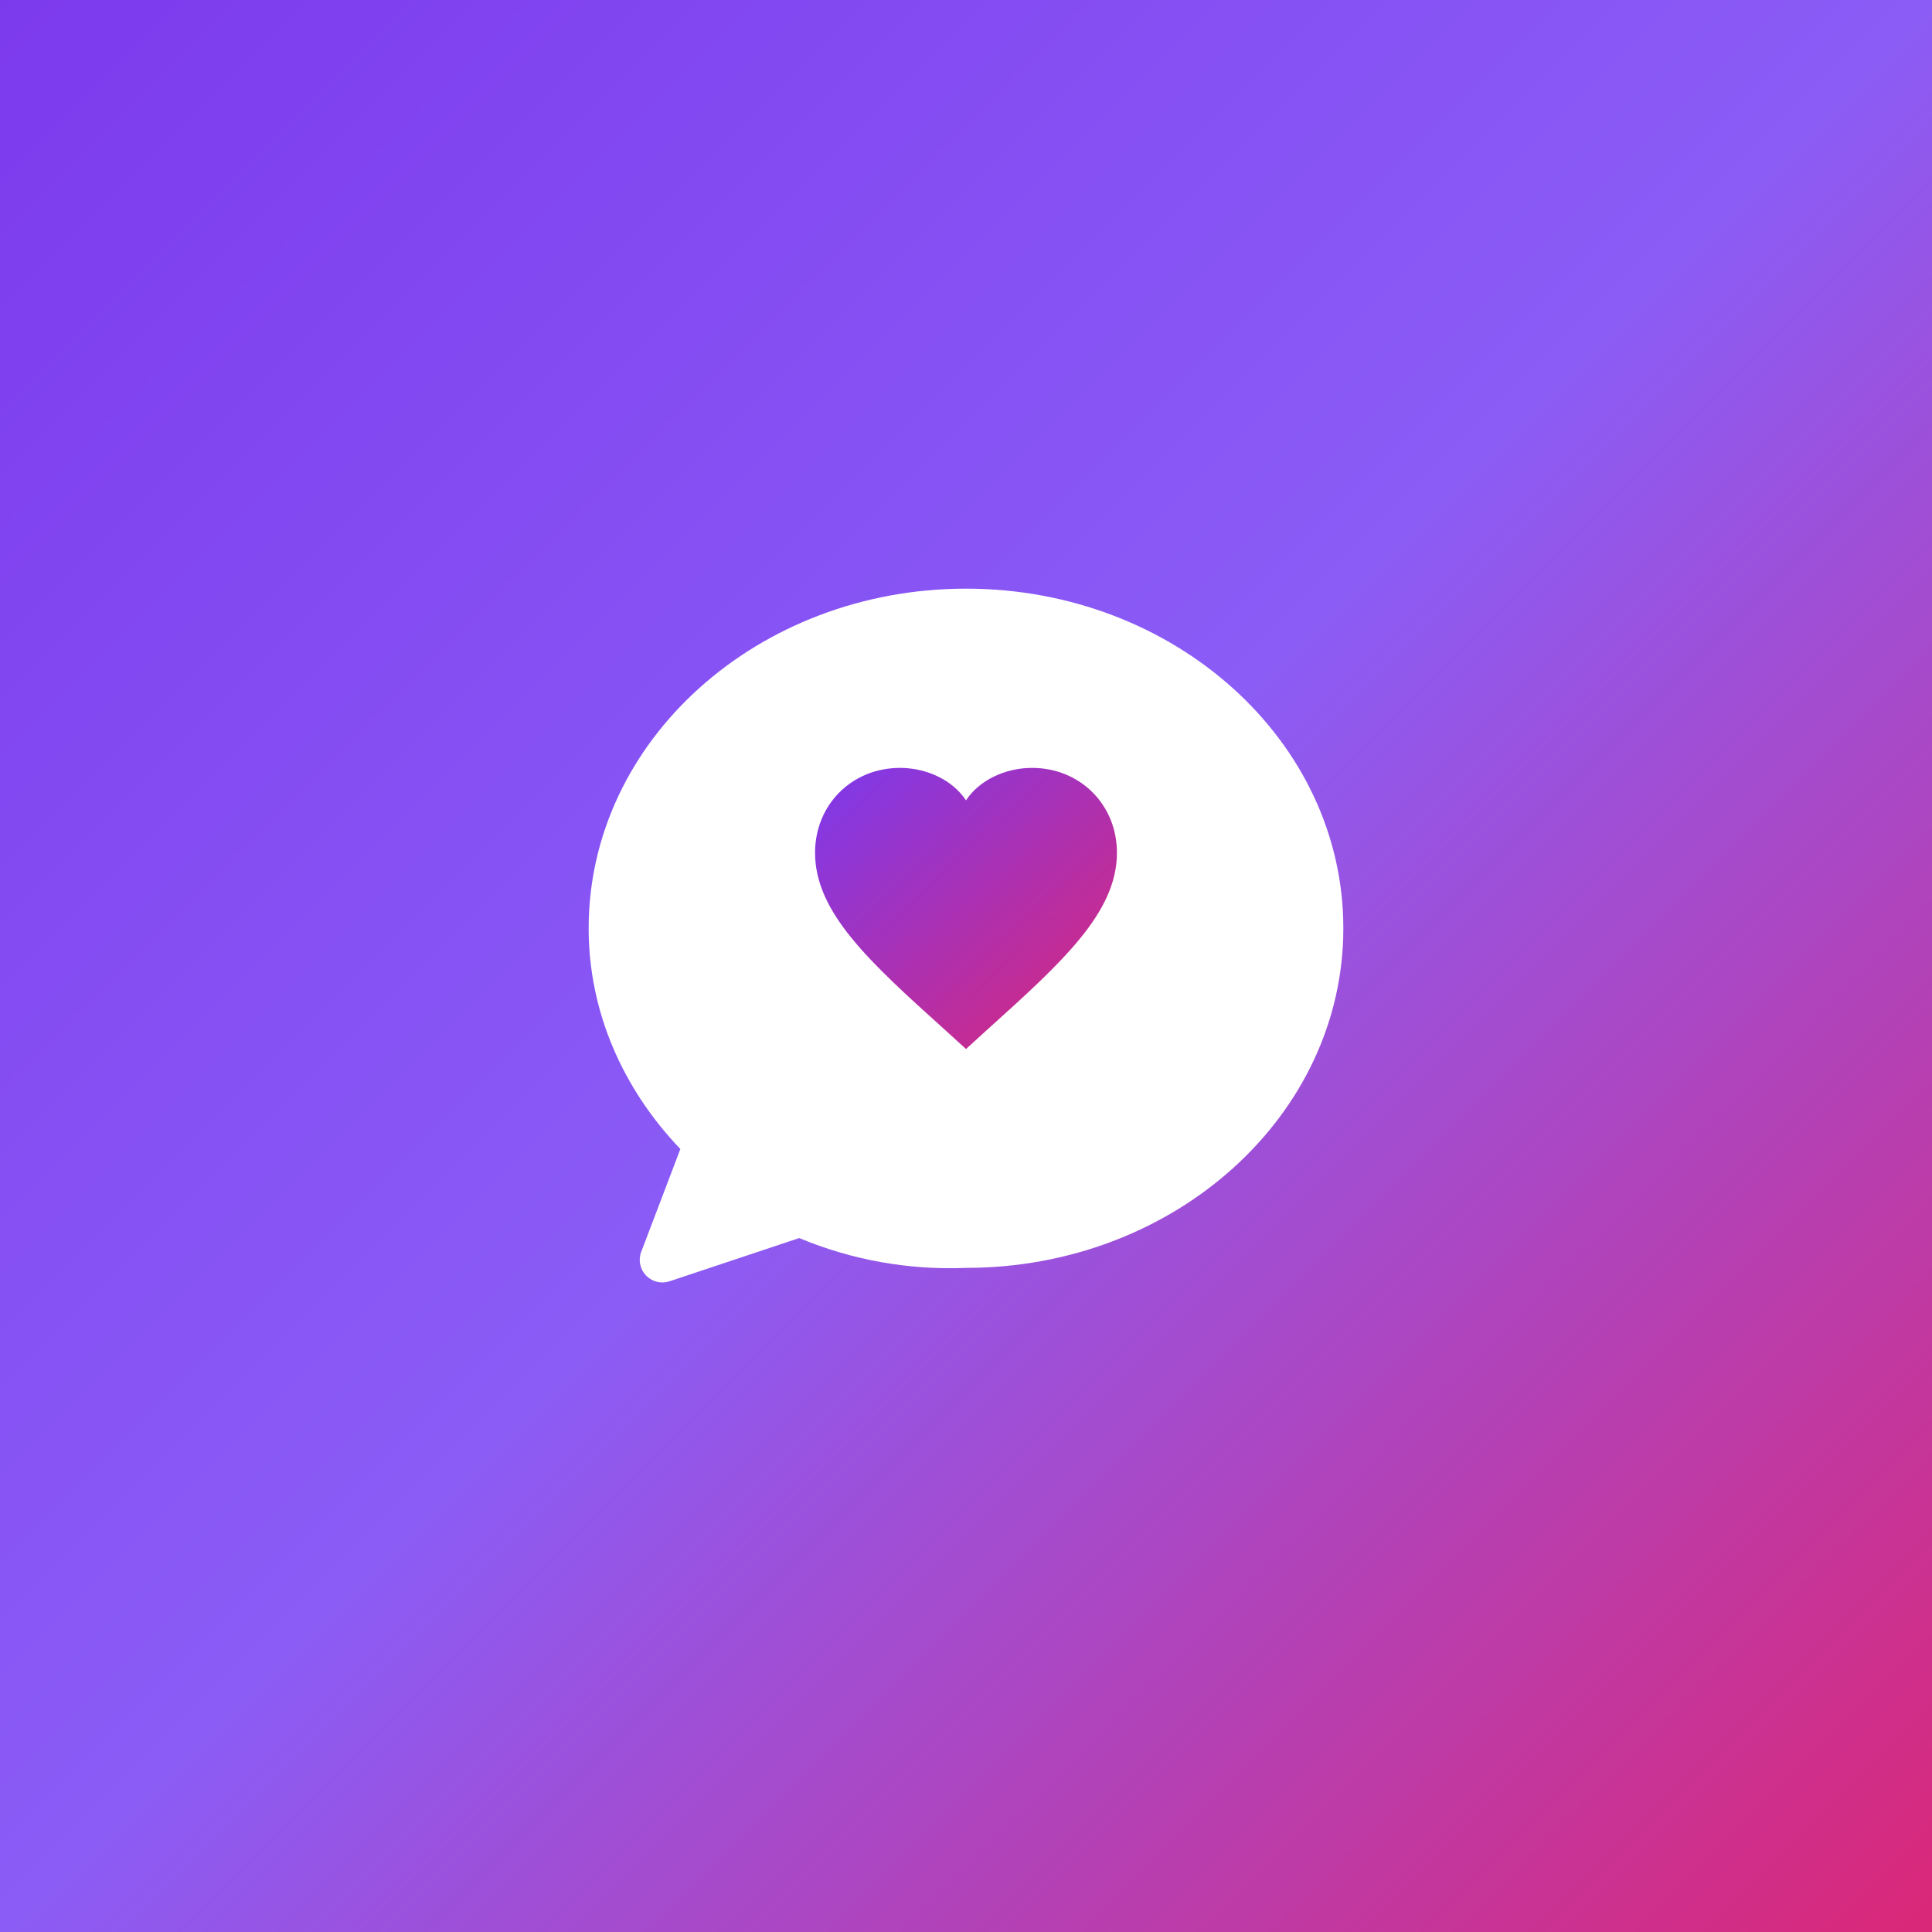
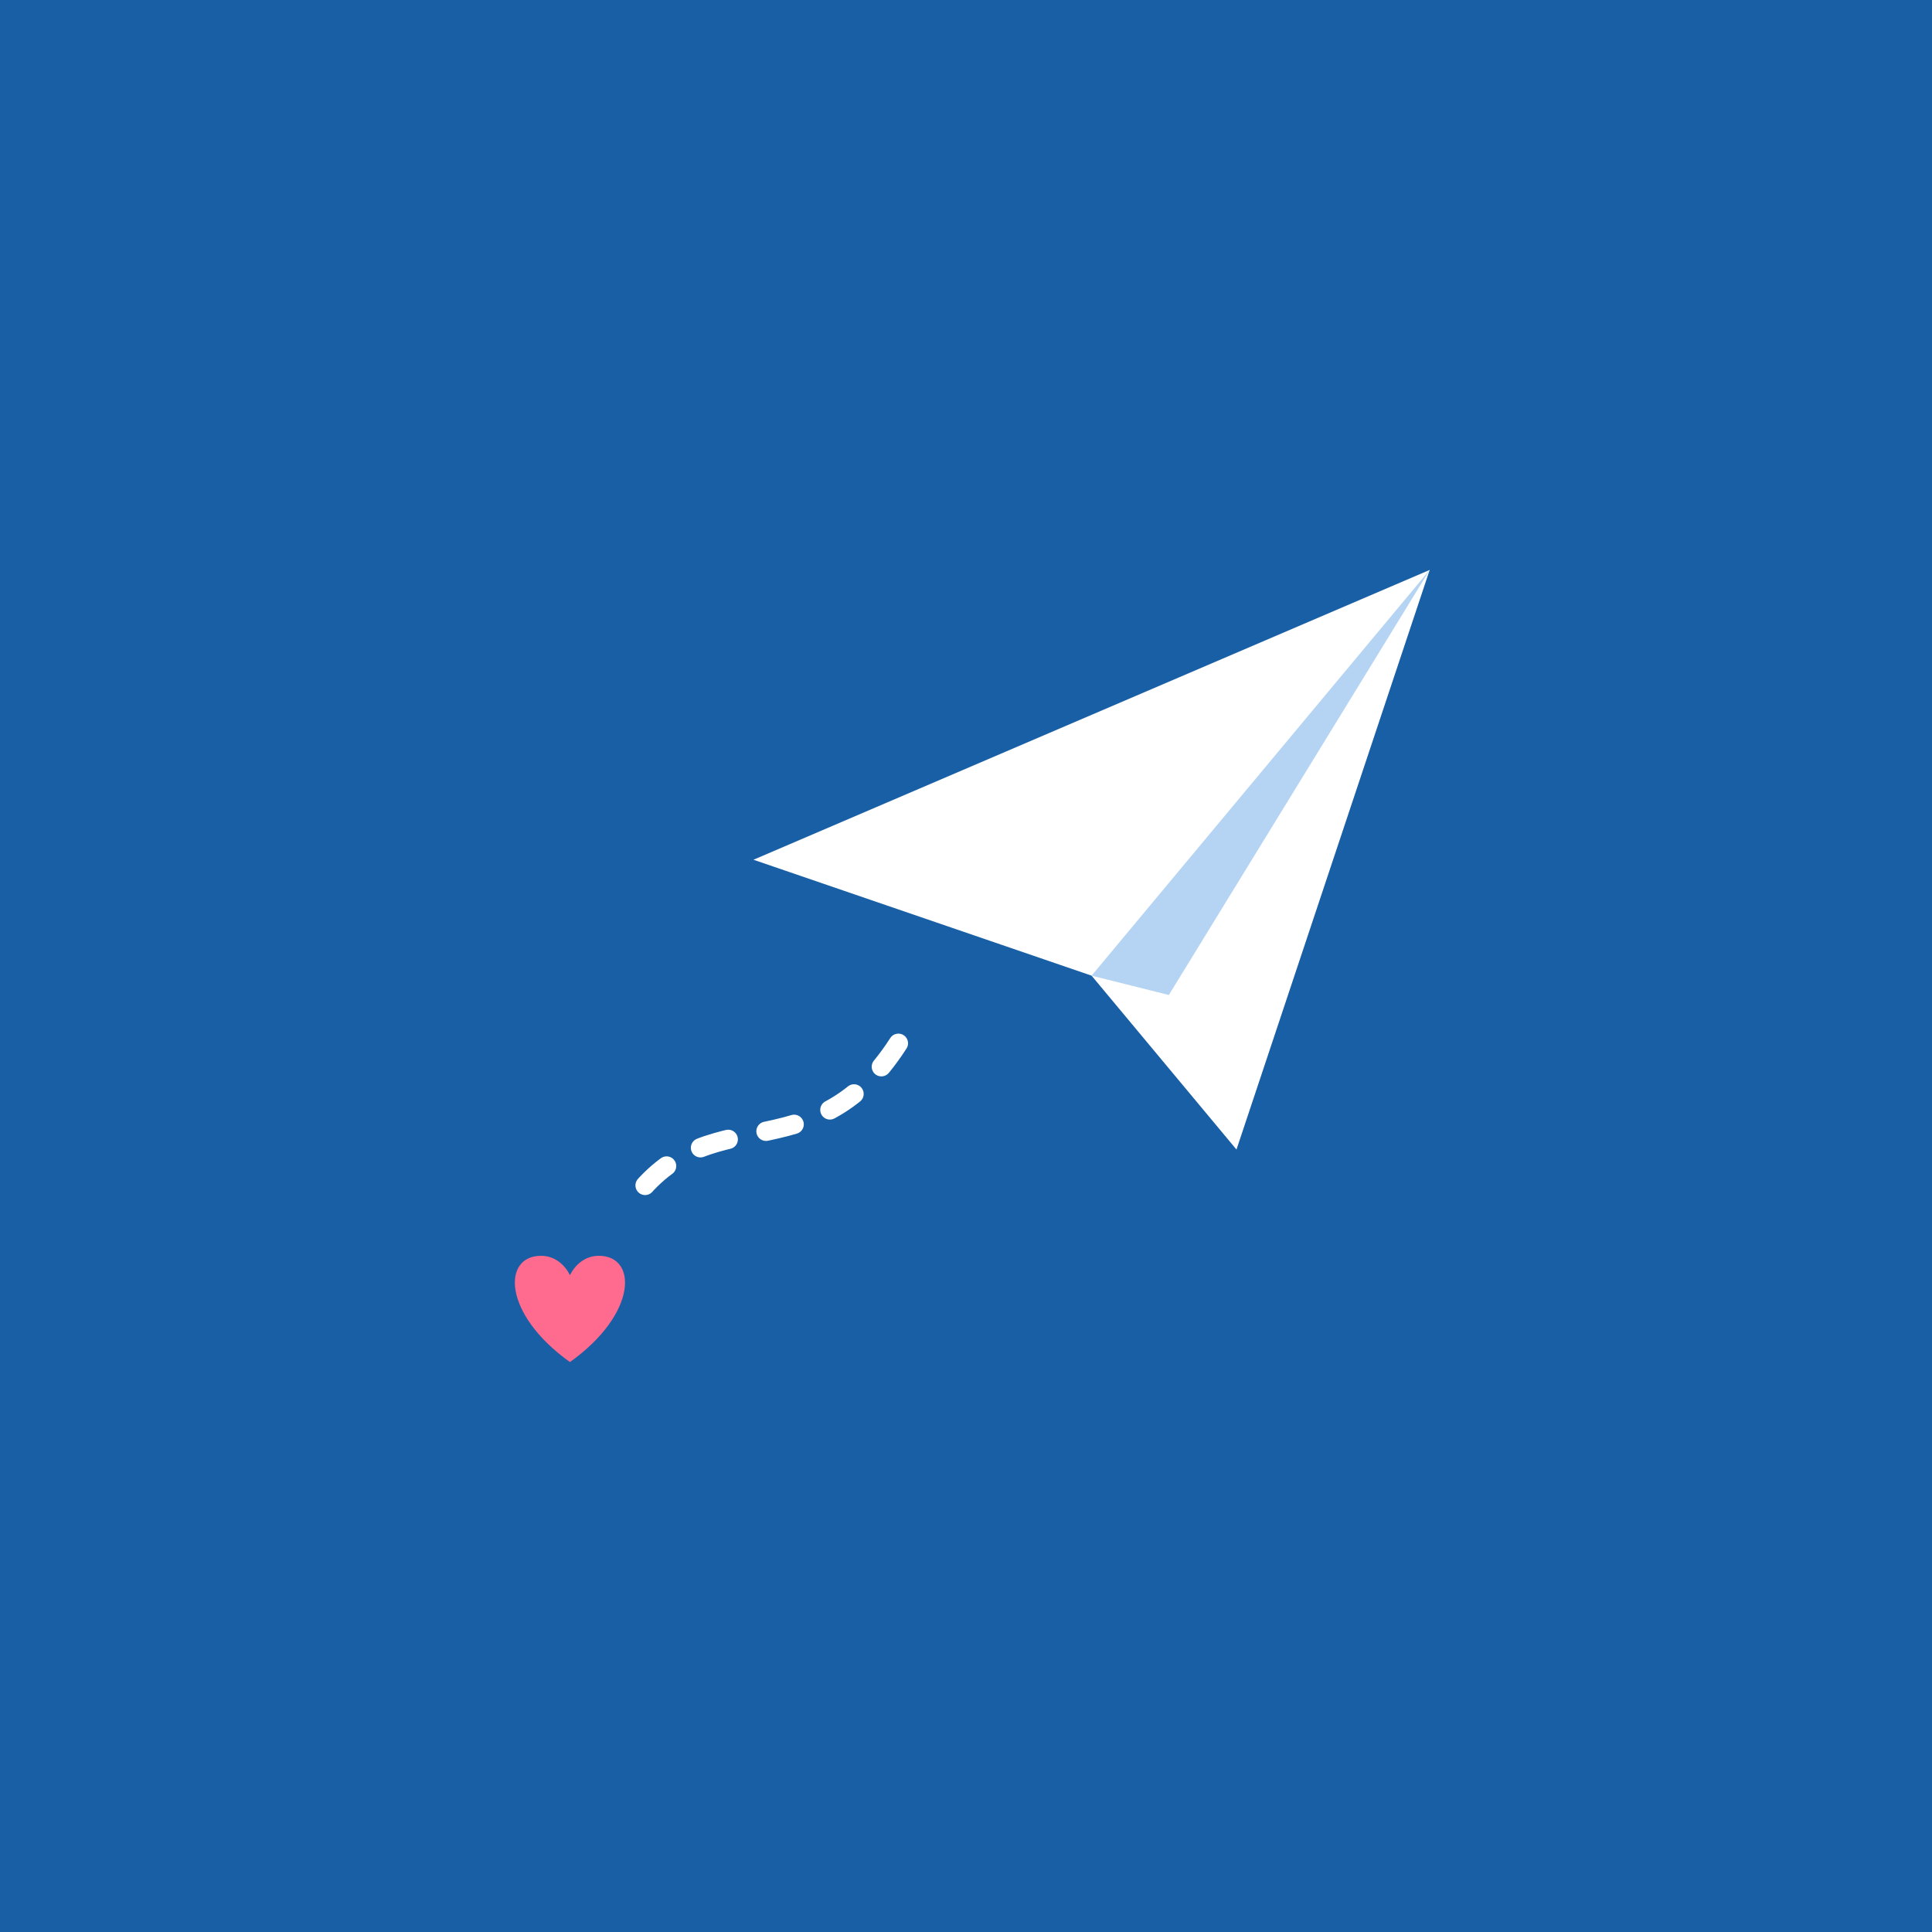
- <svg xmlns="http://www.w3.org/2000/svg" viewBox="0 0 512 512" width="512" height="512">
-   <defs>
-     <linearGradient id="badgeGrad" x1="0%" y1="0%" x2="100%" y2="100%">
-       <stop offset="0%" stop-color="#7C3AED" />
-       <stop offset="50%" stop-color="#8B5CF6" />
-       <stop offset="100%" stop-color="#DB2777" />
-     </linearGradient>
-     <linearGradient id="heartGrad" x1="0%" y1="0%" x2="100%" y2="100%">
-       <stop offset="0%" stop-color="#7C3AED" />
-       <stop offset="100%" stop-color="#DB2777" />
-     </linearGradient>
-   </defs>
-   <rect width="512" height="512" fill="url(#badgeGrad)" />
-   <g transform="translate(136, 136) scale(10)">
-     <path d="M12 2C6.48 2 2 6.03 2 11c0 2.22.91 4.26 2.43 5.85L3.38 19.61a.6.6 0 00.75.75l3.45-1.15A10.36 10.36 0 0012 20c5.52 0 10-4.03 10-9s-4.48-9-10-9z" fill="#FFFFFF" />
-     <path d="M12 14.2l-.56-.51C9.44 11.89 8 10.58 8 9c0-1.28.98-2.25 2.25-2.25.72 0 1.4.33 1.75.86.35-.53 1.03-.86 1.75-.86 1.27 0 2.25.97 2.25 2.25 0 1.58-1.44 2.89-3.44 4.69l-.56.51z" fill="url(#heartGrad)" />
+ <svg xmlns="http://www.w3.org/2000/svg" width="512" height="512" viewBox="0 0 512 512" role="img" aria-label="textLove maskable logo">
+   <rect width="512" height="512" fill="#185FA5" />
+   <g transform="translate(51.2, 51.2) scale(0.8)">
+     <g transform="translate(-438.4,-115.2) scale(3.2)">
+       <polygon points="195,105 265,75 245,135 230,117" fill="#FFFFFF" />
+       <polygon points="230,117 265,75 238,119" fill="#B5D4F4" />
+       <path d="M210 124 C201 138 190 129 182 141" fill="none" stroke="#FFFFFF" stroke-width="2" stroke-dasharray="3 4" stroke-linecap="round" />
+       <path d="M176 157 C169 152 169 146 173 146 C174.5 146 175.5 147 176 148 C176.5 147 177.5 146 179 146 C183 146 183 152 176 157 Z" fill="#FF6B8E" />
+     </g>
  </g>
</svg>
